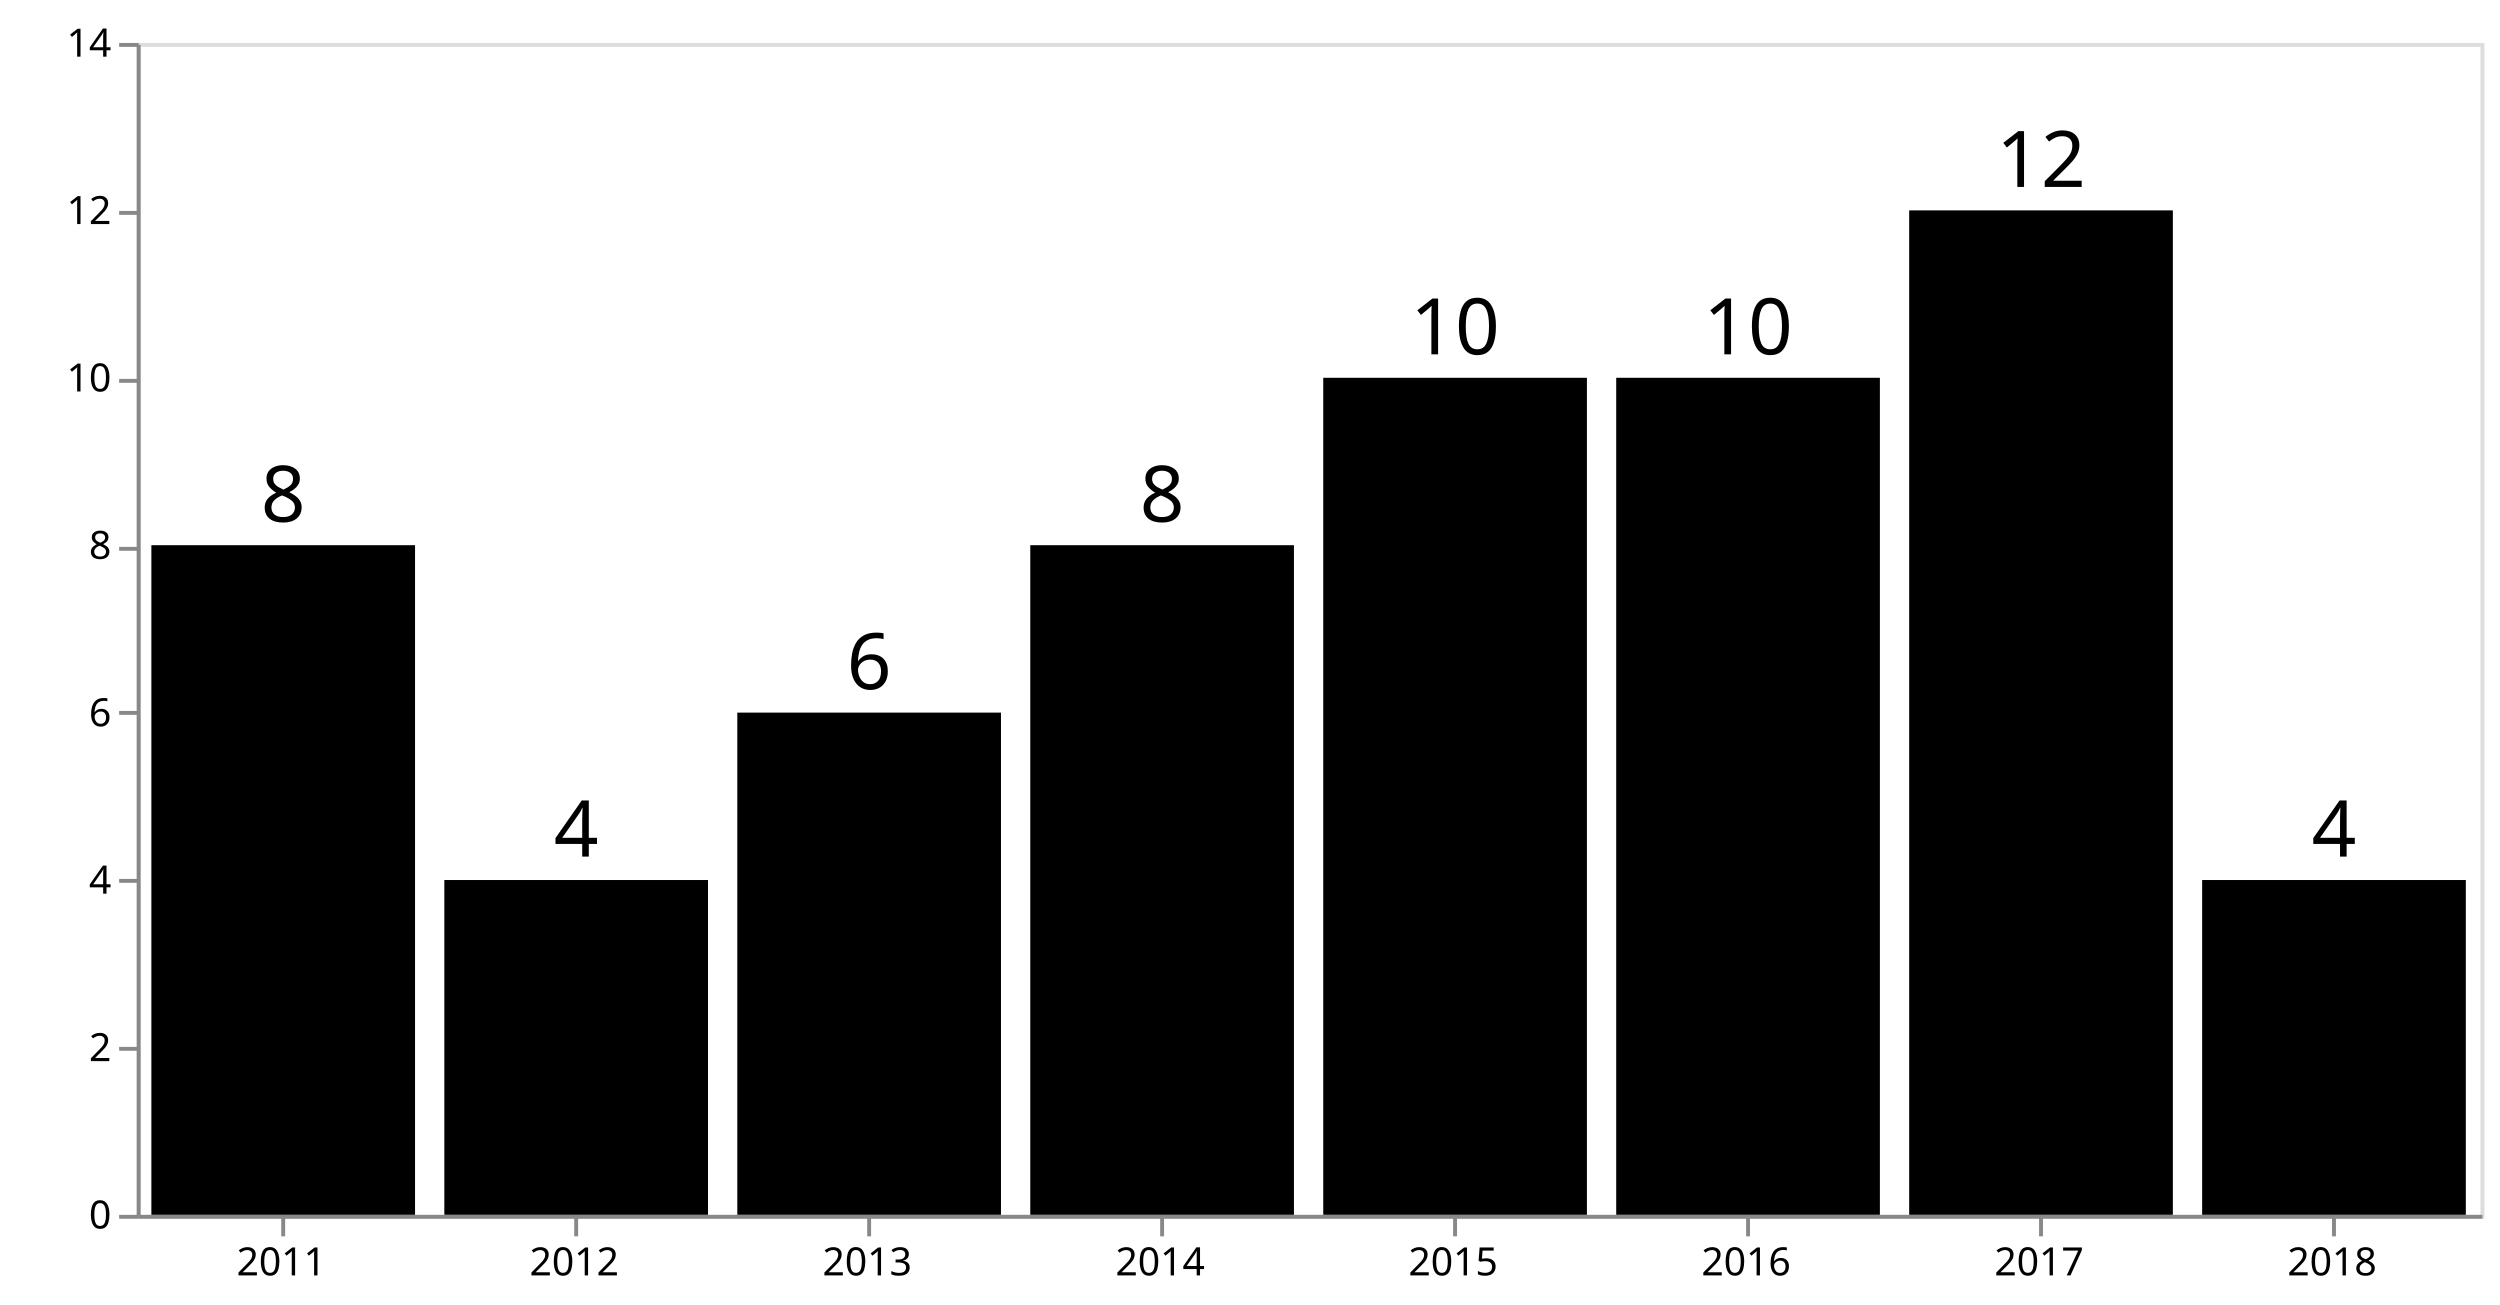
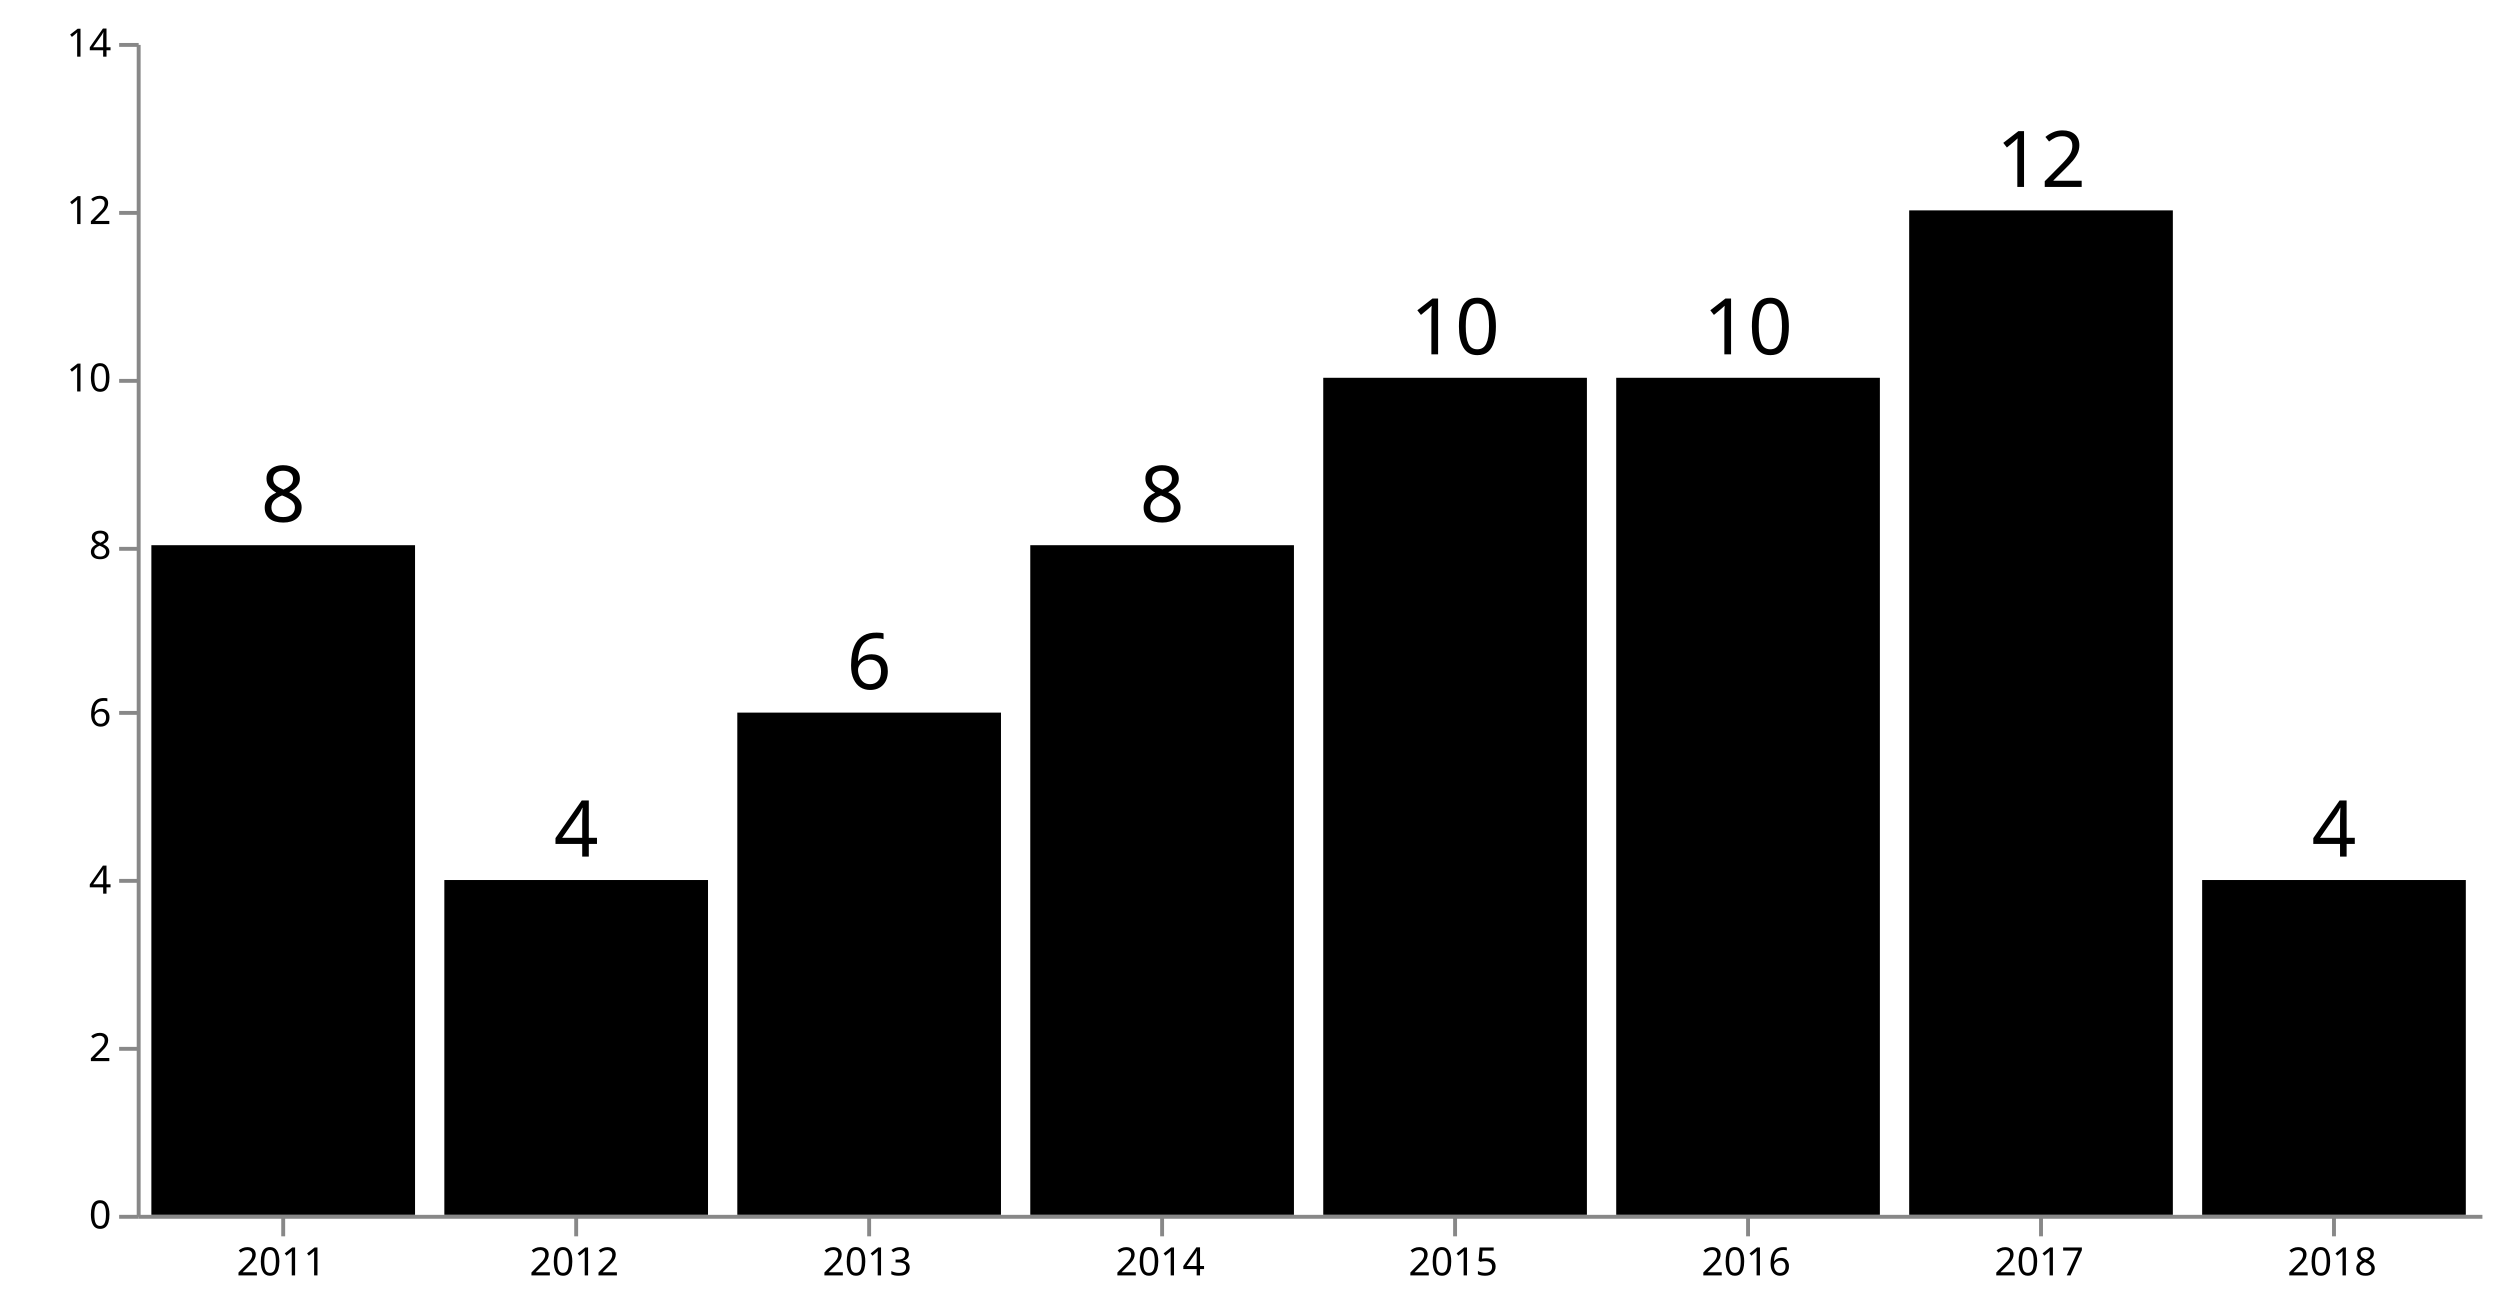
<svg xmlns="http://www.w3.org/2000/svg" class="marks" width="640" height="334" viewBox="0 0 640 334" version="1.1">
  <g transform="translate(35,11)">
    <g class="mark-group role-frame root">
      <g transform="translate(0,0)">
-         <path class="background" d="M0.5,0.5h600v300h-600Z" style="fill: none; stroke: #ddd;" />
+         <path class="background" d="M0.5,0.5h600v300h-600Z" style="fill: none; stroke: #ddd; stroke-opacity: 0;" />
        <g>
          <g class="mark-rect role-mark layer_0_marks">
            <path d="M528.75,214.286h67.5v85.714h-67.5Z" style="fill: black;" />
            <path d="M453.75,42.857h67.5v257.143h-67.5Z" style="fill: black;" />
            <path d="M378.75,85.714h67.5v214.286h-67.5Z" style="fill: black;" />
            <path d="M303.75,85.714h67.5v214.286h-67.5Z" style="fill: black;" />
            <path d="M228.75,128.571h67.5v171.429h-67.5Z" style="fill: black;" />
            <path d="M153.75,171.429h67.5v128.571h-67.5Z" style="fill: black;" />
            <path d="M78.75,214.286h67.5v85.714h-67.5Z" style="fill: black;" />
            <path d="M3.75,128.571h67.5v171.429h-67.5Z" style="fill: black;" />
          </g>
          <g class="mark-text role-mark layer_1_marks">
            <text text-anchor="middle" transform="translate(562.5,208.2857)" style="font: 20px sans-serif; fill: black;">4</text>
            <text text-anchor="middle" transform="translate(487.5,36.85714)" style="font: 20px sans-serif; fill: black;">12</text>
            <text text-anchor="middle" transform="translate(412.5,79.71429)" style="font: 20px sans-serif; fill: black;">10</text>
            <text text-anchor="middle" transform="translate(337.5,79.71429)" style="font: 20px sans-serif; fill: black;">10</text>
            <text text-anchor="middle" transform="translate(262.5,122.5714)" style="font: 20px sans-serif; fill: black;">8</text>
            <text text-anchor="middle" transform="translate(187.5,165.4286)" style="font: 20px sans-serif; fill: black;">6</text>
            <text text-anchor="middle" transform="translate(112.5,208.2857)" style="font: 20px sans-serif; fill: black;">4</text>
            <text text-anchor="middle" transform="translate(37.5,122.5714)" style="font: 20px sans-serif; fill: black;">8</text>
          </g>
          <g class="mark-group role-axis">
            <g transform="translate(0.5,300.5)">
              <path class="background" d="M0,0h0v0h0Z" style="pointer-events: none; fill: none;" />
              <g>
                <g class="mark-rule role-axis-tick" style="pointer-events: none;">
                  <line transform="translate(37,0)" x2="0" y2="5" style="fill: none; stroke: #888; stroke-width: 1; opacity: 1;" />
                  <line transform="translate(112,0)" x2="0" y2="5" style="fill: none; stroke: #888; stroke-width: 1; opacity: 1;" />
                  <line transform="translate(187,0)" x2="0" y2="5" style="fill: none; stroke: #888; stroke-width: 1; opacity: 1;" />
                  <line transform="translate(262,0)" x2="0" y2="5" style="fill: none; stroke: #888; stroke-width: 1; opacity: 1;" />
                  <line transform="translate(337,0)" x2="0" y2="5" style="fill: none; stroke: #888; stroke-width: 1; opacity: 1;" />
                  <line transform="translate(412,0)" x2="0" y2="5" style="fill: none; stroke: #888; stroke-width: 1; opacity: 1;" />
                  <line transform="translate(487,0)" x2="0" y2="5" style="fill: none; stroke: #888; stroke-width: 1; opacity: 1;" />
                  <line transform="translate(562,0)" x2="0" y2="5" style="fill: none; stroke: #888; stroke-width: 1; opacity: 1;" />
                </g>
                <g class="mark-text role-axis-label" style="pointer-events: none;">
                  <text text-anchor="middle" transform="translate(36.5,15)" style="font: 10px sans-serif; fill: #000; opacity: 1;">2011</text>
                  <text text-anchor="middle" transform="translate(111.5,15)" style="font: 10px sans-serif; fill: #000; opacity: 1;">2012</text>
                  <text text-anchor="middle" transform="translate(186.5,15)" style="font: 10px sans-serif; fill: #000; opacity: 1;">2013</text>
                  <text text-anchor="middle" transform="translate(261.5,15)" style="font: 10px sans-serif; fill: #000; opacity: 1;">2014</text>
                  <text text-anchor="middle" transform="translate(336.5,15)" style="font: 10px sans-serif; fill: #000; opacity: 1;">2015</text>
                  <text text-anchor="middle" transform="translate(411.5,15)" style="font: 10px sans-serif; fill: #000; opacity: 1;">2016</text>
                  <text text-anchor="middle" transform="translate(486.5,15)" style="font: 10px sans-serif; fill: #000; opacity: 1;">2017</text>
                  <text text-anchor="middle" transform="translate(561.5,15)" style="font: 10px sans-serif; fill: #000; opacity: 1;">2018</text>
                </g>
                <g class="mark-rule role-axis-domain" style="pointer-events: none;">
                  <line transform="translate(0,0)" x2="600" y2="0" style="fill: none; stroke: #888; stroke-width: 1; opacity: 1;" />
                </g>
              </g>
            </g>
          </g>
          <g class="mark-group role-axis">
            <g transform="translate(0.5,0.5)">
              <path class="background" d="M0,0h0v0h0Z" style="pointer-events: none; fill: none;" />
              <g>
                <g class="mark-rule role-axis-tick" style="pointer-events: none;">
                  <line transform="translate(0,300)" x2="-5" y2="0" style="fill: none; stroke: #888; stroke-width: 1; opacity: 1;" />
                  <line transform="translate(0,257)" x2="-5" y2="0" style="fill: none; stroke: #888; stroke-width: 1; opacity: 1;" />
                  <line transform="translate(0,214)" x2="-5" y2="0" style="fill: none; stroke: #888; stroke-width: 1; opacity: 1;" />
                  <line transform="translate(0,171)" x2="-5" y2="0" style="fill: none; stroke: #888; stroke-width: 1; opacity: 1;" />
                  <line transform="translate(0,129)" x2="-5" y2="0" style="fill: none; stroke: #888; stroke-width: 1; opacity: 1;" />
                  <line transform="translate(0,86)" x2="-5" y2="0" style="fill: none; stroke: #888; stroke-width: 1; opacity: 1;" />
                  <line transform="translate(0,43)" x2="-5" y2="0" style="fill: none; stroke: #888; stroke-width: 1; opacity: 1;" />
                  <line transform="translate(0,0)" x2="-5" y2="0" style="fill: none; stroke: #888; stroke-width: 1; opacity: 1;" />
                </g>
                <g class="mark-text role-axis-label" style="pointer-events: none;">
                  <text text-anchor="end" transform="translate(-7,303)" style="font: 10px sans-serif; fill: #000; opacity: 1;">0</text>
                  <text text-anchor="end" transform="translate(-7,260.1429)" style="font: 10px sans-serif; fill: #000; opacity: 1;">2</text>
                  <text text-anchor="end" transform="translate(-7,217.2857)" style="font: 10px sans-serif; fill: #000; opacity: 1;">4</text>
                  <text text-anchor="end" transform="translate(-7,174.4286)" style="font: 10px sans-serif; fill: #000; opacity: 1;">6</text>
                  <text text-anchor="end" transform="translate(-7,131.5714)" style="font: 10px sans-serif; fill: #000; opacity: 1;">8</text>
                  <text text-anchor="end" transform="translate(-7,88.71429)" style="font: 10px sans-serif; fill: #000; opacity: 1;">10</text>
                  <text text-anchor="end" transform="translate(-7,45.85714)" style="font: 10px sans-serif; fill: #000; opacity: 1;">12</text>
                  <text text-anchor="end" transform="translate(-7,3)" style="font: 10px sans-serif; fill: #000; opacity: 1;">14</text>
                </g>
                <g class="mark-rule role-axis-domain" style="pointer-events: none;">
                  <line transform="translate(0,300)" x2="0" y2="-300" style="fill: none; stroke: #888; stroke-width: 1; opacity: 1;" />
                </g>
              </g>
            </g>
          </g>
        </g>
      </g>
    </g>
  </g>
</svg>
